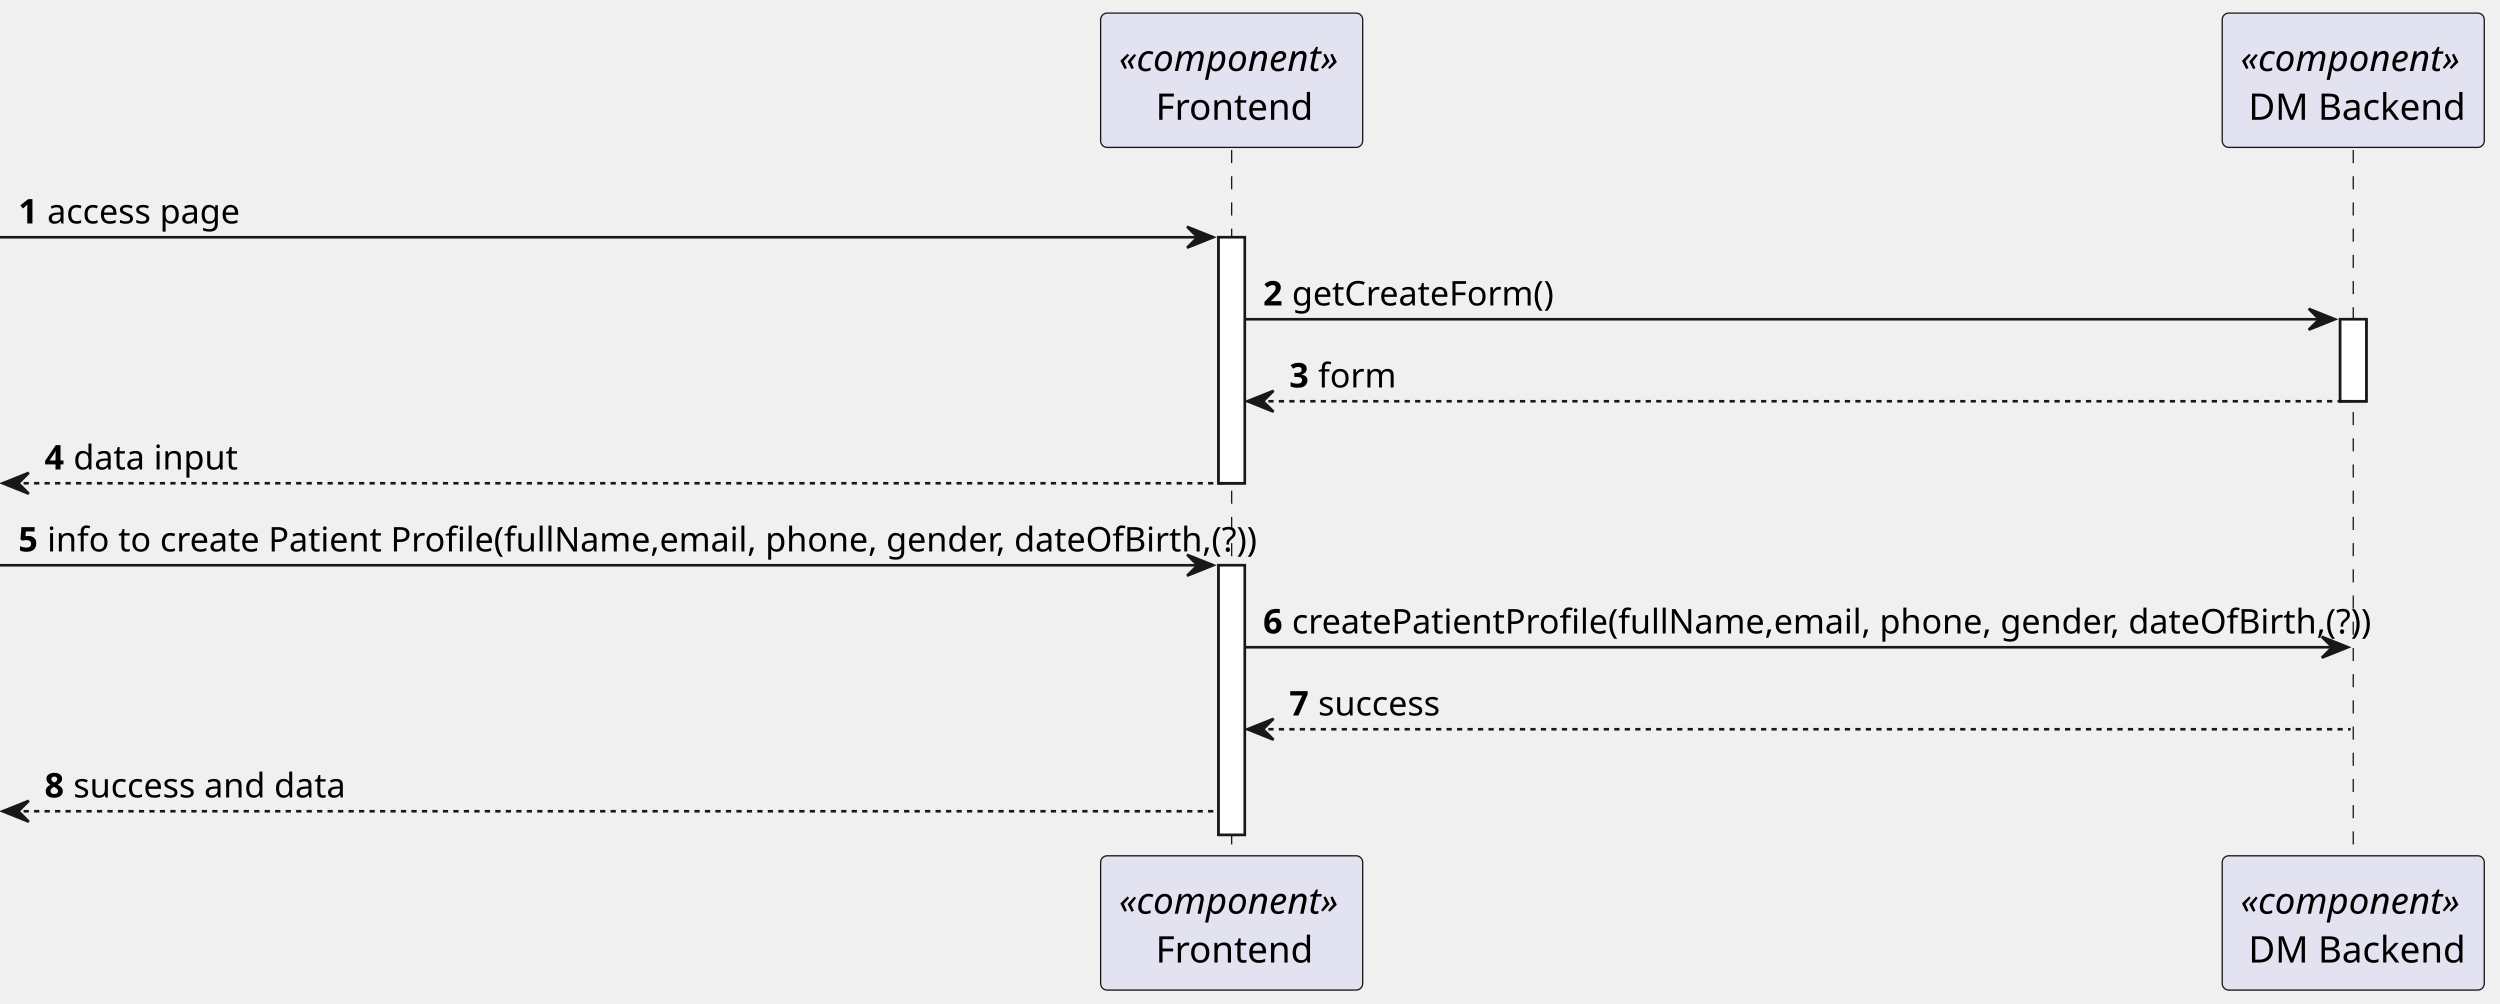
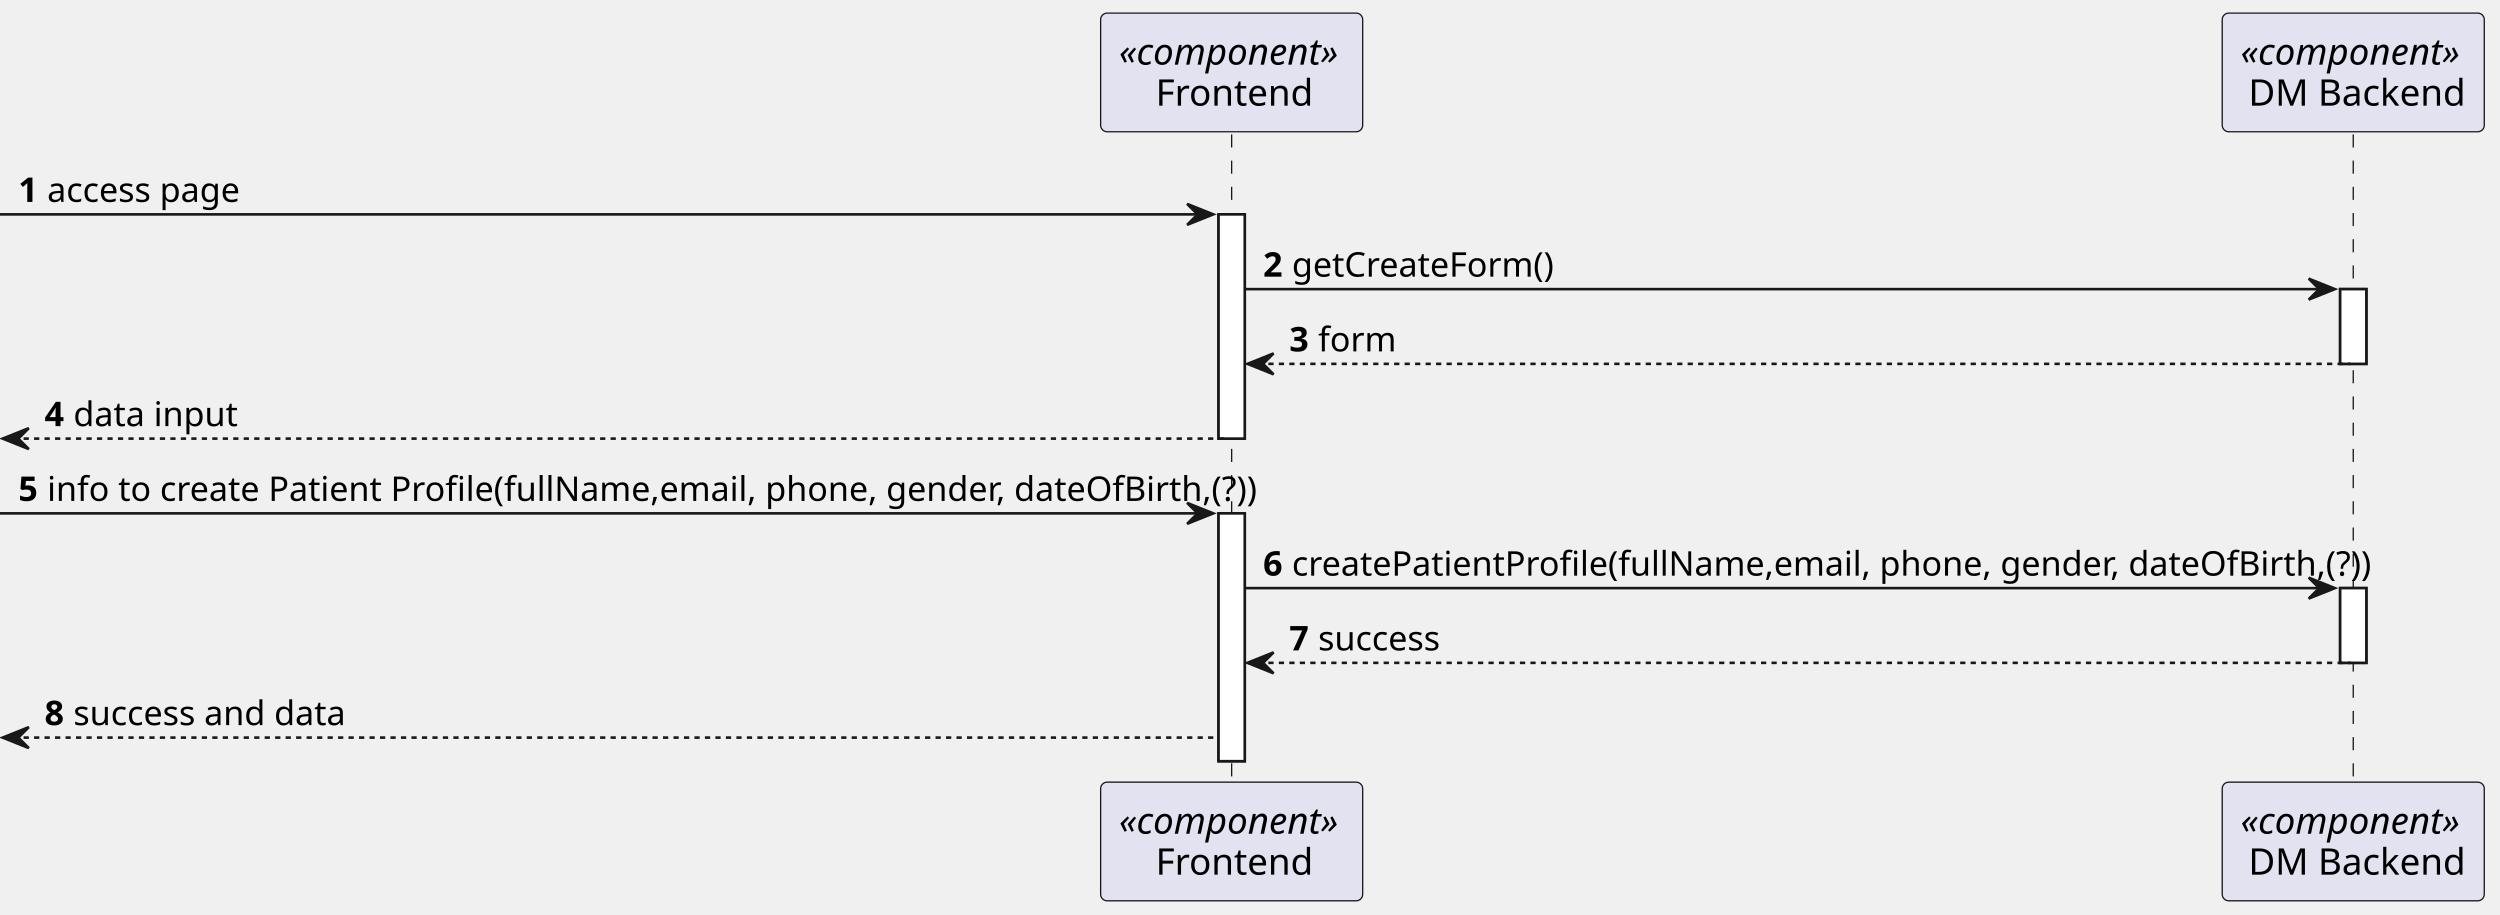
- <svg xmlns="http://www.w3.org/2000/svg" contentStyleType="text/css" height="383px" preserveAspectRatio="none" style="width:954px;height:383px;background:#FFFFFF;" version="1.1" viewBox="0 0 954 383" width="954px" zoomAndPan="magnify">
+ <svg xmlns="http://www.w3.org/2000/svg" contentStyleType="text/css" height="349px" preserveAspectRatio="none" style="width:954px;height:349px;background:#FFFFFF;" version="1.1" viewBox="0 0 954 349" width="954px" zoomAndPan="magnify">
  <defs />
  <g>
-     <rect fill="#FFFFFF" height="93.873" style="stroke:#181818;stroke-width:1.0;" width="10" x="465" y="90.533" />
-     <rect fill="#FFFFFF" height="102.873" style="stroke:#181818;stroke-width:1.0;" width="10" x="465" y="215.697" />
-     <rect fill="#FFFFFF" height="31.291" style="stroke:#181818;stroke-width:1.0;" width="10" x="893" y="121.824" />
-     <line style="stroke:#181818;stroke-width:0.5;stroke-dasharray:5.0,5.0;" x1="470" x2="470" y1="57.242" y2="327.57" />
-     <line style="stroke:#181818;stroke-width:0.5;stroke-dasharray:5.0,5.0;" x1="898" x2="898" y1="57.242" y2="327.57" />
-     <rect fill="#E2E2F0" height="51.242" rx="2.5" ry="2.5" style="stroke:#181818;stroke-width:0.5;" width="100" x="420" y="5" />
-     <text fill="#000000" font-family="sans-serif" font-size="14" font-style="italic" lengthAdjust="spacing" textLength="86" x="427" y="27.107">«component»</text>
-     <text fill="#000000" font-family="sans-serif" font-size="14" lengthAdjust="spacing" textLength="58" x="441" y="45.728">Frontend</text>
-     <rect fill="#E2E2F0" height="51.242" rx="2.5" ry="2.5" style="stroke:#181818;stroke-width:0.5;" width="100" x="420" y="326.57" />
-     <text fill="#000000" font-family="sans-serif" font-size="14" font-style="italic" lengthAdjust="spacing" textLength="86" x="427" y="348.678">«component»</text>
-     <text fill="#000000" font-family="sans-serif" font-size="14" lengthAdjust="spacing" textLength="58" x="441" y="367.299">Frontend</text>
-     <rect fill="#E2E2F0" height="51.242" rx="2.5" ry="2.5" style="stroke:#181818;stroke-width:0.5;" width="100" x="848" y="5" />
-     <text fill="#000000" font-family="sans-serif" font-size="14" font-style="italic" lengthAdjust="spacing" textLength="86" x="855" y="27.107">«component»</text>
-     <text fill="#000000" font-family="sans-serif" font-size="14" lengthAdjust="spacing" textLength="80" x="858" y="45.728">DM Backend</text>
-     <rect fill="#E2E2F0" height="51.242" rx="2.5" ry="2.5" style="stroke:#181818;stroke-width:0.5;" width="100" x="848" y="326.57" />
-     <text fill="#000000" font-family="sans-serif" font-size="14" font-style="italic" lengthAdjust="spacing" textLength="86" x="855" y="348.678">«component»</text>
-     <text fill="#000000" font-family="sans-serif" font-size="14" lengthAdjust="spacing" textLength="80" x="858" y="367.299">DM Backend</text>
-     <rect fill="#FFFFFF" height="93.873" style="stroke:#181818;stroke-width:1.0;" width="10" x="465" y="90.533" />
-     <rect fill="#FFFFFF" height="102.873" style="stroke:#181818;stroke-width:1.0;" width="10" x="465" y="215.697" />
-     <rect fill="#FFFFFF" height="31.291" style="stroke:#181818;stroke-width:1.0;" width="10" x="893" y="121.824" />
-     <polygon fill="#181818" points="453,86.533,463,90.533,453,94.533,457,90.533" style="stroke:#181818;stroke-width:1.0;" />
-     <line style="stroke:#181818;stroke-width:1.0;" x1="0" x2="459" y1="90.533" y2="90.533" />
-     <text fill="#000000" font-family="sans-serif" font-size="13" font-weight="bold" lengthAdjust="spacing" textLength="7" x="7" y="85.27">1</text>
-     <text fill="#000000" font-family="sans-serif" font-size="13" lengthAdjust="spacing" textLength="74" x="18" y="85.27">access page</text>
-     <polygon fill="#181818" points="881,117.824,891,121.824,881,125.824,885,121.824" style="stroke:#181818;stroke-width:1.0;" />
-     <line style="stroke:#181818;stroke-width:1.0;" x1="475" x2="887" y1="121.824" y2="121.824" />
-     <text fill="#000000" font-family="sans-serif" font-size="13" font-weight="bold" lengthAdjust="spacing" textLength="7" x="482" y="116.561">2</text>
-     <text fill="#000000" font-family="sans-serif" font-size="13" lengthAdjust="spacing" textLength="94" x="493" y="116.561">getCreateForm()</text>
-     <polygon fill="#181818" points="486,149.115,476,153.115,486,157.115,482,153.115" style="stroke:#181818;stroke-width:1.0;" />
-     <line style="stroke:#181818;stroke-width:1.0;stroke-dasharray:2.0,2.0;" x1="480" x2="897" y1="153.115" y2="153.115" />
-     <text fill="#000000" font-family="sans-serif" font-size="13" font-weight="bold" lengthAdjust="spacing" textLength="7" x="492" y="147.852">3</text>
-     <text fill="#000000" font-family="sans-serif" font-size="13" lengthAdjust="spacing" textLength="25" x="503" y="147.852">form</text>
-     <polygon fill="#181818" points="11,180.406,1,184.406,11,188.406,7,184.406" style="stroke:#181818;stroke-width:1.0;" />
-     <line style="stroke:#181818;stroke-width:1.0;stroke-dasharray:2.0,2.0;" x1="5" x2="469" y1="184.406" y2="184.406" />
-     <text fill="#000000" font-family="sans-serif" font-size="13" font-weight="bold" lengthAdjust="spacing" textLength="7" x="17" y="179.144">4</text>
-     <text fill="#000000" font-family="sans-serif" font-size="13" lengthAdjust="spacing" textLength="57" x="28" y="179.144">data input</text>
-     <polygon fill="#181818" points="453,211.697,463,215.697,453,219.697,457,215.697" style="stroke:#181818;stroke-width:1.0;" />
-     <line style="stroke:#181818;stroke-width:1.0;" x1="0" x2="459" y1="215.697" y2="215.697" />
-     <text fill="#000000" font-family="sans-serif" font-size="13" font-weight="bold" lengthAdjust="spacing" textLength="7" x="7" y="210.435">5</text>
-     <text fill="#000000" font-family="sans-serif" font-size="13" lengthAdjust="spacing" textLength="435" x="18" y="210.435">info to create Patient Profile(fullName,email, phone, gender, dateOfBirth,(?))</text>
-     <polygon fill="#181818" points="886,242.988,896,246.988,886,250.988,890,246.988" style="stroke:#181818;stroke-width:1.0;" />
-     <line style="stroke:#181818;stroke-width:1.0;" x1="475" x2="892" y1="246.988" y2="246.988" />
-     <text fill="#000000" font-family="sans-serif" font-size="13" font-weight="bold" lengthAdjust="spacing" textLength="7" x="482" y="241.726">6</text>
-     <text fill="#000000" font-family="sans-serif" font-size="13" lengthAdjust="spacing" textLength="388" x="493" y="241.726">createPatientProfile(fullName,email, phone, gender, dateOfBirth,(?))</text>
-     <polygon fill="#181818" points="486,274.279,476,278.279,486,282.279,482,278.279" style="stroke:#181818;stroke-width:1.0;" />
-     <line style="stroke:#181818;stroke-width:1.0;stroke-dasharray:2.0,2.0;" x1="480" x2="897" y1="278.279" y2="278.279" />
-     <text fill="#000000" font-family="sans-serif" font-size="13" font-weight="bold" lengthAdjust="spacing" textLength="7" x="492" y="273.017">7</text>
-     <text fill="#000000" font-family="sans-serif" font-size="13" lengthAdjust="spacing" textLength="49" x="503" y="273.017">success</text>
-     <polygon fill="#181818" points="11,305.57,1,309.57,11,313.57,7,309.57" style="stroke:#181818;stroke-width:1.0;" />
-     <line style="stroke:#181818;stroke-width:1.0;stroke-dasharray:2.0,2.0;" x1="5" x2="464" y1="309.57" y2="309.57" />
-     <text fill="#000000" font-family="sans-serif" font-size="13" font-weight="bold" lengthAdjust="spacing" textLength="7" x="17" y="304.308">8</text>
-     <text fill="#000000" font-family="sans-serif" font-size="13" lengthAdjust="spacing" textLength="103" x="28" y="304.308">success and data</text>
+     <rect fill="#FFFFFF" height="85.57" style="stroke:#181818;stroke-width:1.0;" width="10" x="465" y="81.805" />
+     <rect fill="#FFFFFF" height="94.57" style="stroke:#181818;stroke-width:1.0;" width="10" x="465" y="195.898" />
+     <rect fill="#FFFFFF" height="28.523" style="stroke:#181818;stroke-width:1.0;" width="10" x="893" y="110.328" />
+     <rect fill="#FFFFFF" height="28.523" style="stroke:#181818;stroke-width:1.0;" width="10" x="893" y="224.422" />
+     <line style="stroke:#181818;stroke-width:0.5;stroke-dasharray:5.0,5.0;" x1="470" x2="470" y1="51.281" y2="299.469" />
+     <line style="stroke:#181818;stroke-width:0.5;stroke-dasharray:5.0,5.0;" x1="898" x2="898" y1="51.281" y2="299.469" />
+     <rect fill="#E2E2F0" height="45.281" rx="2.5" ry="2.5" style="stroke:#181818;stroke-width:0.5;" width="100" x="420" y="5" />
+     <text fill="#000000" font-family="sans-serif" font-size="14" font-style="italic" lengthAdjust="spacing" textLength="86" x="427" y="24.674">«component»</text>
+     <text fill="#000000" font-family="sans-serif" font-size="14" lengthAdjust="spacing" textLength="58" x="441" y="40.315">Frontend</text>
+     <rect fill="#E2E2F0" height="45.281" rx="2.5" ry="2.5" style="stroke:#181818;stroke-width:0.5;" width="100" x="420" y="298.469" />
+     <text fill="#000000" font-family="sans-serif" font-size="14" font-style="italic" lengthAdjust="spacing" textLength="86" x="427" y="318.143">«component»</text>
+     <text fill="#000000" font-family="sans-serif" font-size="14" lengthAdjust="spacing" textLength="58" x="441" y="333.783">Frontend</text>
+     <rect fill="#E2E2F0" height="45.281" rx="2.5" ry="2.5" style="stroke:#181818;stroke-width:0.5;" width="100" x="848" y="5" />
+     <text fill="#000000" font-family="sans-serif" font-size="14" font-style="italic" lengthAdjust="spacing" textLength="86" x="855" y="24.674">«component»</text>
+     <text fill="#000000" font-family="sans-serif" font-size="14" lengthAdjust="spacing" textLength="80" x="858" y="40.315">DM Backend</text>
+     <rect fill="#E2E2F0" height="45.281" rx="2.5" ry="2.5" style="stroke:#181818;stroke-width:0.5;" width="100" x="848" y="298.469" />
+     <text fill="#000000" font-family="sans-serif" font-size="14" font-style="italic" lengthAdjust="spacing" textLength="86" x="855" y="318.143">«component»</text>
+     <text fill="#000000" font-family="sans-serif" font-size="14" lengthAdjust="spacing" textLength="80" x="858" y="333.783">DM Backend</text>
+     <rect fill="#FFFFFF" height="85.57" style="stroke:#181818;stroke-width:1.0;" width="10" x="465" y="81.805" />
+     <rect fill="#FFFFFF" height="94.57" style="stroke:#181818;stroke-width:1.0;" width="10" x="465" y="195.898" />
+     <rect fill="#FFFFFF" height="28.523" style="stroke:#181818;stroke-width:1.0;" width="10" x="893" y="110.328" />
+     <rect fill="#FFFFFF" height="28.523" style="stroke:#181818;stroke-width:1.0;" width="10" x="893" y="224.422" />
+     <polygon fill="#181818" points="453,77.805,463,81.805,453,85.805,457,81.805" style="stroke:#181818;stroke-width:1.0;" />
+     <line style="stroke:#181818;stroke-width:1.0;" x1="0" x2="459" y1="81.805" y2="81.805" />
+     <text fill="#000000" font-family="sans-serif" font-size="13" font-weight="bold" lengthAdjust="spacing" textLength="7" x="7" y="77.05">1</text>
+     <text fill="#000000" font-family="sans-serif" font-size="13" lengthAdjust="spacing" textLength="74" x="18" y="77.05">access page</text>
+     <polygon fill="#181818" points="881,106.328,891,110.328,881,114.328,885,110.328" style="stroke:#181818;stroke-width:1.0;" />
+     <line style="stroke:#181818;stroke-width:1.0;" x1="475" x2="887" y1="110.328" y2="110.328" />
+     <text fill="#000000" font-family="sans-serif" font-size="13" font-weight="bold" lengthAdjust="spacing" textLength="7" x="482" y="105.573">2</text>
+     <text fill="#000000" font-family="sans-serif" font-size="13" lengthAdjust="spacing" textLength="94" x="493" y="105.573">getCreateForm()</text>
+     <polygon fill="#181818" points="486,134.852,476,138.852,486,142.852,482,138.852" style="stroke:#181818;stroke-width:1.0;" />
+     <line style="stroke:#181818;stroke-width:1.0;stroke-dasharray:2.0,2.0;" x1="480" x2="897" y1="138.852" y2="138.852" />
+     <text fill="#000000" font-family="sans-serif" font-size="13" font-weight="bold" lengthAdjust="spacing" textLength="7" x="492" y="134.097">3</text>
+     <text fill="#000000" font-family="sans-serif" font-size="13" lengthAdjust="spacing" textLength="25" x="503" y="134.097">form</text>
+     <polygon fill="#181818" points="11,163.375,1,167.375,11,171.375,7,167.375" style="stroke:#181818;stroke-width:1.0;" />
+     <line style="stroke:#181818;stroke-width:1.0;stroke-dasharray:2.0,2.0;" x1="5" x2="469" y1="167.375" y2="167.375" />
+     <text fill="#000000" font-family="sans-serif" font-size="13" font-weight="bold" lengthAdjust="spacing" textLength="7" x="17" y="162.62">4</text>
+     <text fill="#000000" font-family="sans-serif" font-size="13" lengthAdjust="spacing" textLength="57" x="28" y="162.62">data input</text>
+     <polygon fill="#181818" points="453,191.898,463,195.898,453,199.898,457,195.898" style="stroke:#181818;stroke-width:1.0;" />
+     <line style="stroke:#181818;stroke-width:1.0;" x1="0" x2="459" y1="195.898" y2="195.898" />
+     <text fill="#000000" font-family="sans-serif" font-size="13" font-weight="bold" lengthAdjust="spacing" textLength="7" x="7" y="191.144">5</text>
+     <text fill="#000000" font-family="sans-serif" font-size="13" lengthAdjust="spacing" textLength="435" x="18" y="191.144">info to create Patient Profile(fullName,email, phone, gender, dateOfBirth,(?))</text>
+     <polygon fill="#181818" points="881,220.422,891,224.422,881,228.422,885,224.422" style="stroke:#181818;stroke-width:1.0;" />
+     <line style="stroke:#181818;stroke-width:1.0;" x1="475" x2="887" y1="224.422" y2="224.422" />
+     <text fill="#000000" font-family="sans-serif" font-size="13" font-weight="bold" lengthAdjust="spacing" textLength="7" x="482" y="219.667">6</text>
+     <text fill="#000000" font-family="sans-serif" font-size="13" lengthAdjust="spacing" textLength="388" x="493" y="219.667">createPatientProfile(fullName,email, phone, gender, dateOfBirth,(?))</text>
+     <polygon fill="#181818" points="486,248.945,476,252.945,486,256.945,482,252.945" style="stroke:#181818;stroke-width:1.0;" />
+     <line style="stroke:#181818;stroke-width:1.0;stroke-dasharray:2.0,2.0;" x1="480" x2="897" y1="252.945" y2="252.945" />
+     <text fill="#000000" font-family="sans-serif" font-size="13" font-weight="bold" lengthAdjust="spacing" textLength="7" x="492" y="248.19">7</text>
+     <text fill="#000000" font-family="sans-serif" font-size="13" lengthAdjust="spacing" textLength="49" x="503" y="248.19">success</text>
+     <polygon fill="#181818" points="11,277.469,1,281.469,11,285.469,7,281.469" style="stroke:#181818;stroke-width:1.0;" />
+     <line style="stroke:#181818;stroke-width:1.0;stroke-dasharray:2.0,2.0;" x1="5" x2="464" y1="281.469" y2="281.469" />
+     <text fill="#000000" font-family="sans-serif" font-size="13" font-weight="bold" lengthAdjust="spacing" textLength="7" x="17" y="276.714">8</text>
+     <text fill="#000000" font-family="sans-serif" font-size="13" lengthAdjust="spacing" textLength="103" x="28" y="276.714">success and data</text>
  </g>
</svg>
